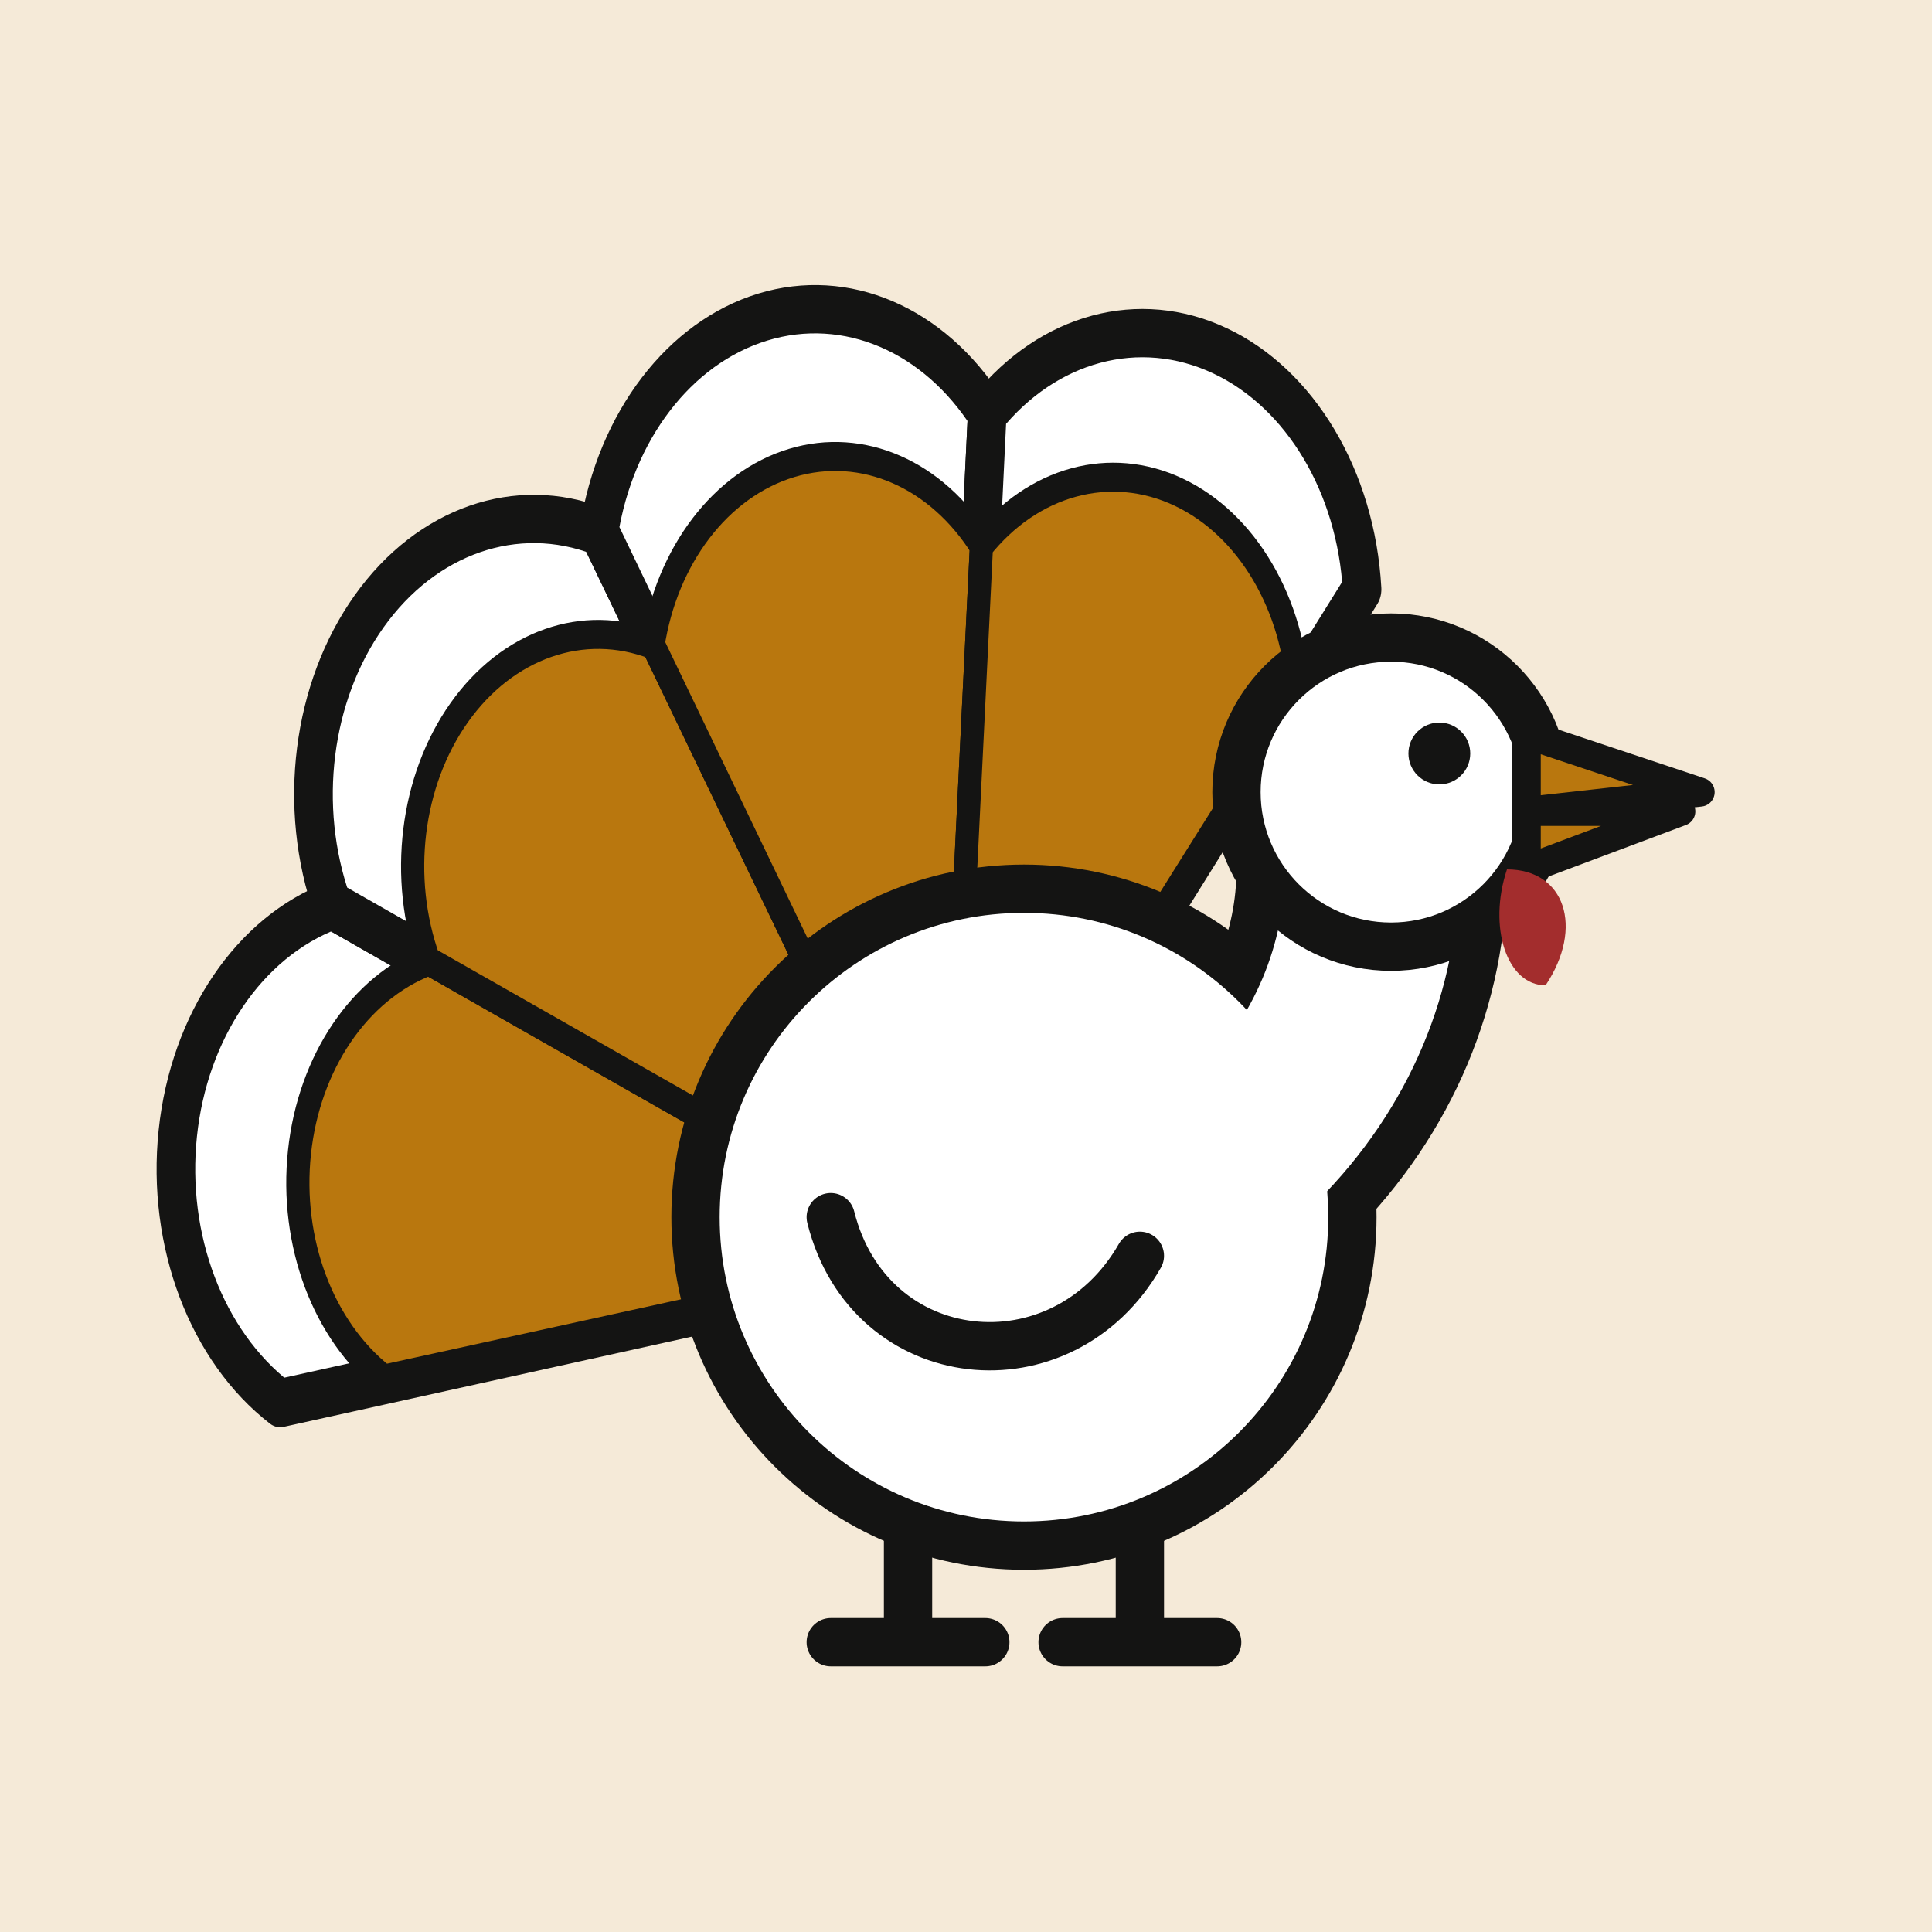
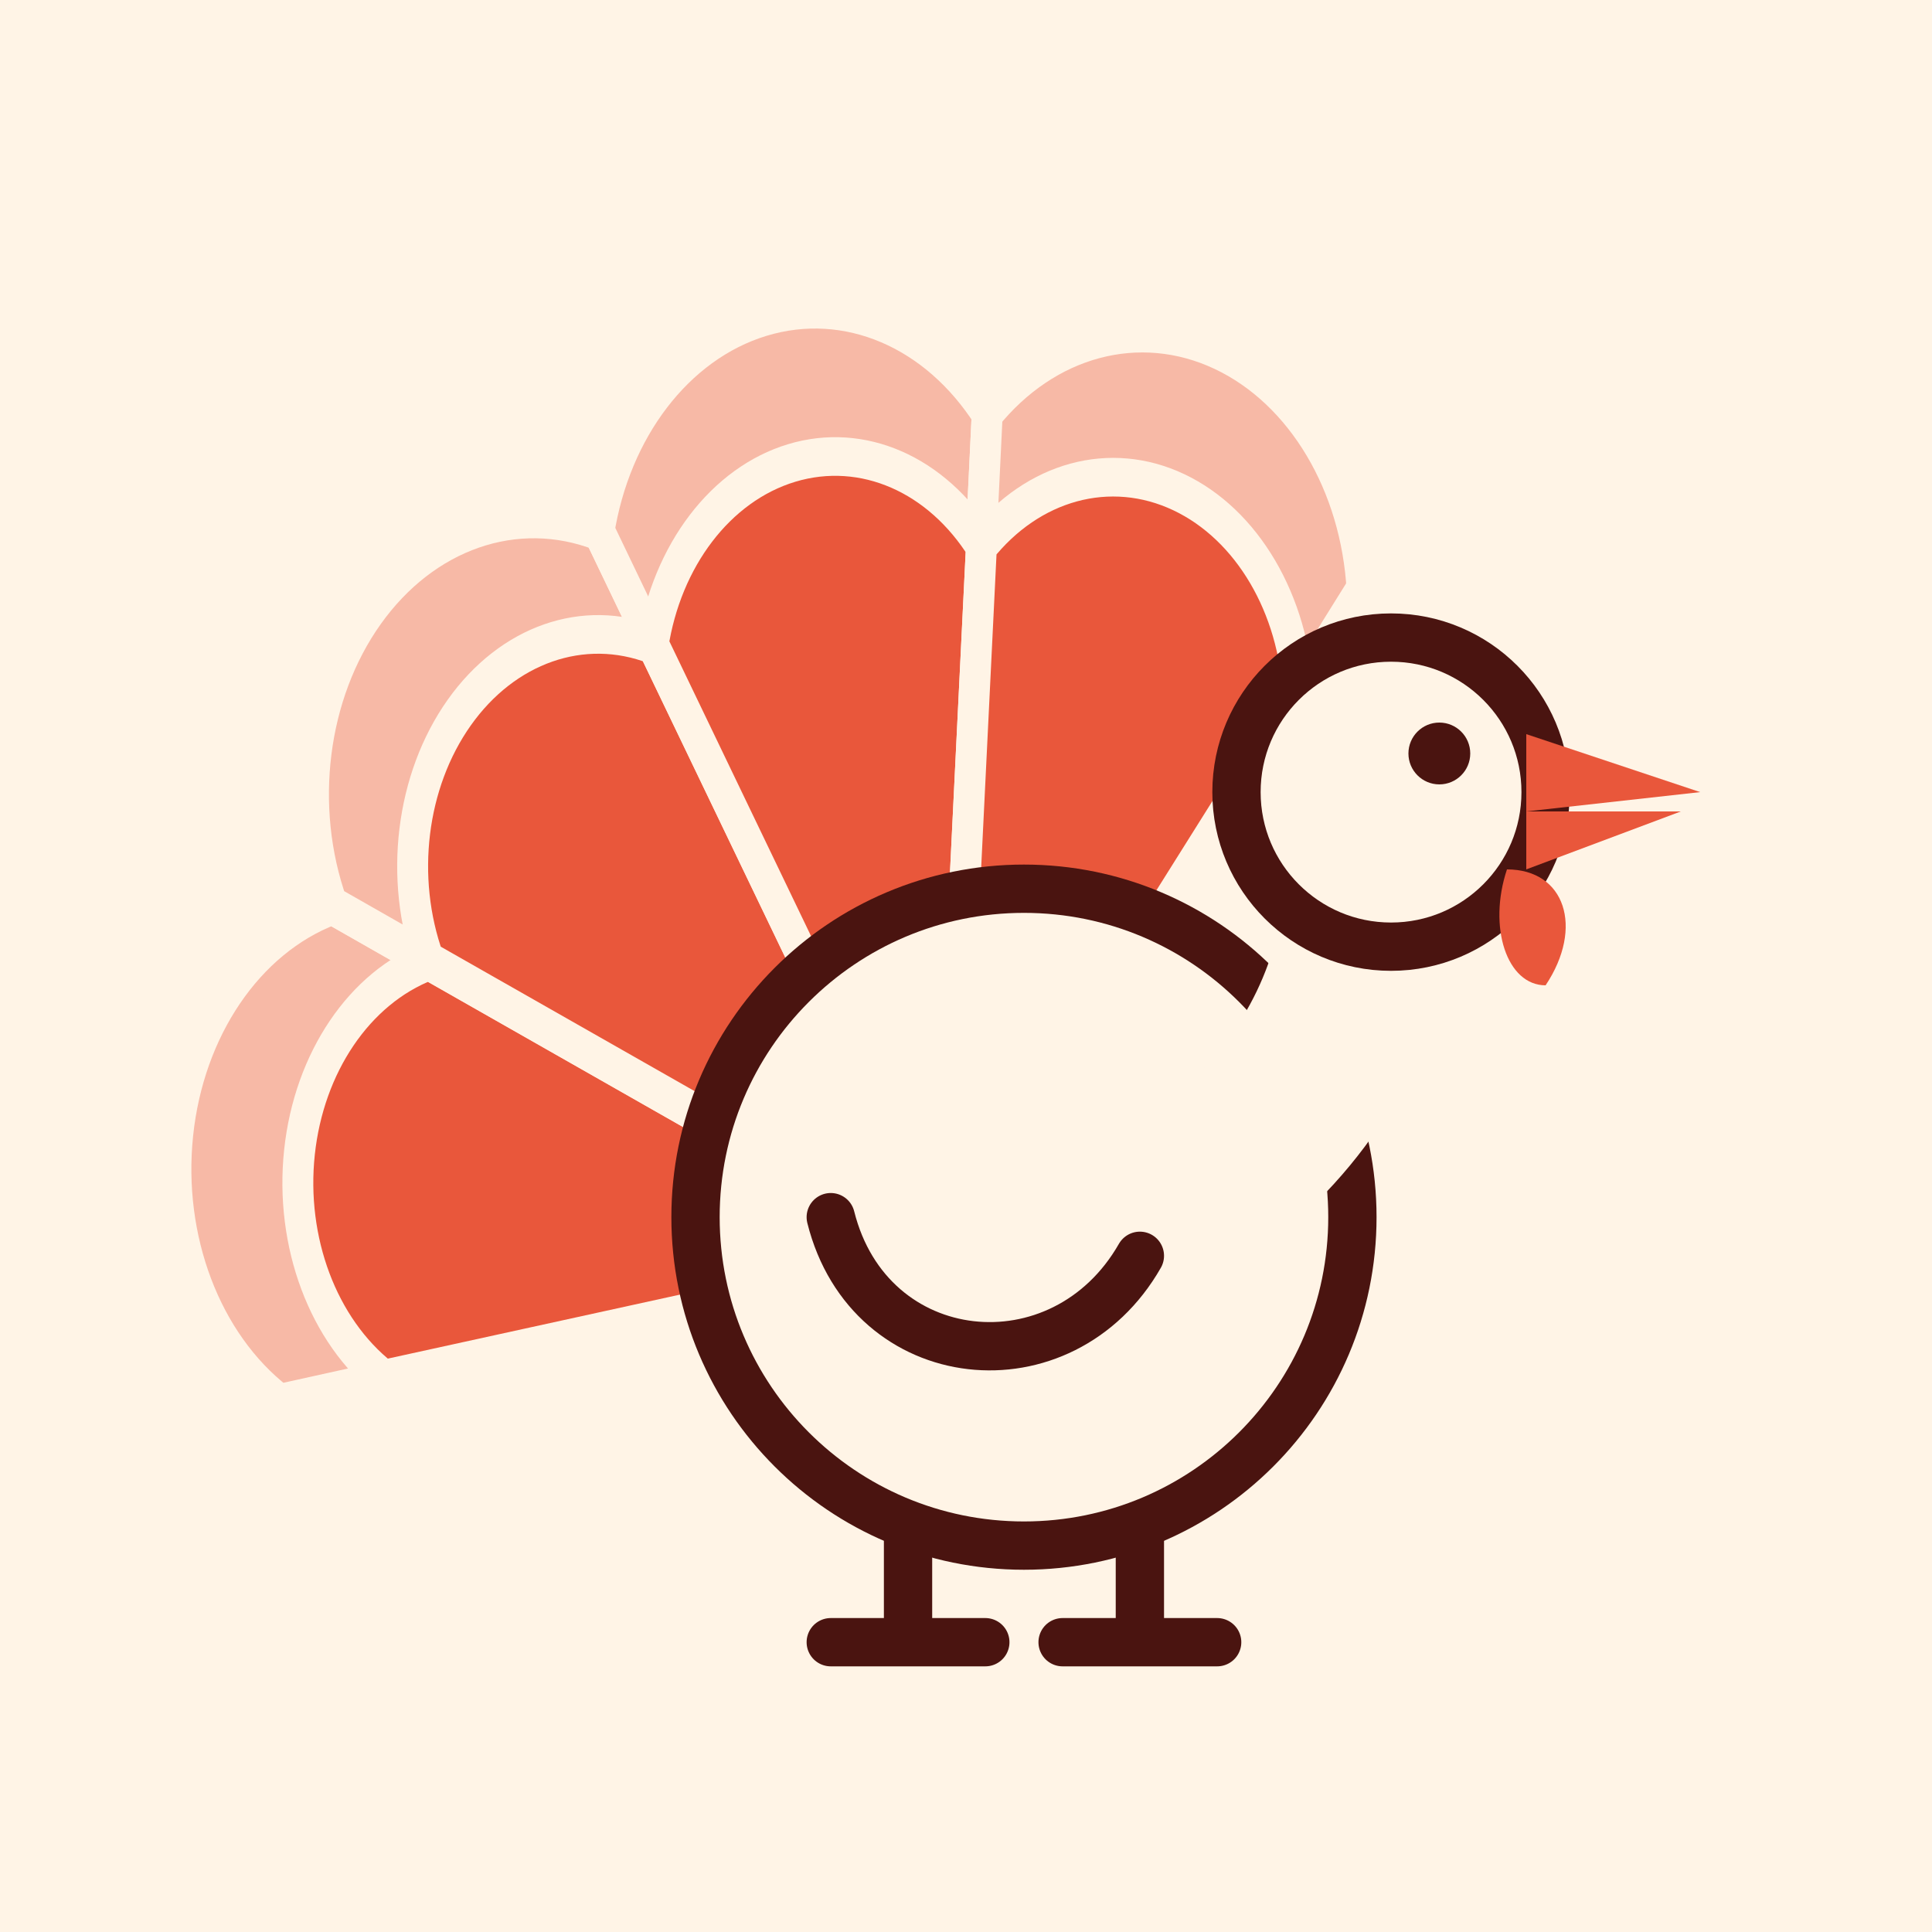
- <svg xmlns="http://www.w3.org/2000/svg" viewBox="-9 -13 100 100" width="1024" height="1024">
-   <rect x="-9" y="-13" width="100" height="100" fill="#f5ead8" />
+ <svg xmlns="http://www.w3.org/2000/svg" viewBox="-9 -13 100 100">
+   <rect x="-9" y="-13" width="100" height="100" fill="#FFF4E6" />
  <g transform="translate(0 52) scale(1 1.25) translate(0 -52)">
-     <path fill="#ffffff" stroke="#141413" stroke-width="2" stroke-linejoin="round" d="M40 52L5.5 58.1A11.4 11.4 0 0 1 8.2 37.5Z" />
-     <path fill="#ffffff" stroke="#141413" stroke-width="2" stroke-linejoin="round" d="M40 52L8.2 37.5A11.4 11.4 0 0 1 22 22Z" />
-     <path fill="#ffffff" stroke="#141413" stroke-width="2" stroke-linejoin="round" d="M40 52L22 22A11.4 11.4 0 0 1 42.1 17.1Z" />
-     <path fill="#ffffff" stroke="#141413" stroke-width="2" stroke-linejoin="round" d="M40 52L42.1 17.1A11.4 11.4 0 0 1 61.5 24.4Z" />
-     <path fill="#b9770e" stroke="#141413" stroke-width="1.2" stroke-linejoin="round" d="M40 52L10.9 57.1A9.6 9.6 0 0 1 13.2 39.8Z" />
-     <path fill="#b9770e" stroke="#141413" stroke-width="1.2" stroke-linejoin="round" d="M40 52L13.2 39.8A9.6 9.6 0 0 1 24.8 26.7Z" />
-     <path fill="#b9770e" stroke="#141413" stroke-width="1.2" stroke-linejoin="round" d="M40 52L24.8 26.7A9.6 9.6 0 0 1 41.8 22.6Z" />
-     <path fill="#b9770e" stroke="#141413" stroke-width="1.2" stroke-linejoin="round" d="M40 52L41.8 22.6A9.6 9.6 0 0 1 58.2 28.8Z" />
+     <path fill="#F7B9A6" stroke="#FFF4E6" stroke-width="1.6" stroke-linejoin="round" d="M40 52L5.5 58.1A11.4 11.4 0 0 1 8.2 37.5Z" />
+     <path fill="#F7B9A6" stroke="#FFF4E6" stroke-width="1.6" stroke-linejoin="round" d="M40 52L8.2 37.5A11.4 11.4 0 0 1 22 22Z" />
+     <path fill="#F7B9A6" stroke="#FFF4E6" stroke-width="1.6" stroke-linejoin="round" d="M40 52L22 22A11.4 11.4 0 0 1 42.1 17.1Z" />
+     <path fill="#F7B9A6" stroke="#FFF4E6" stroke-width="1.6" stroke-linejoin="round" d="M40 52L42.1 17.1A11.4 11.4 0 0 1 61.5 24.4Z" />
+     <path fill="#E9573B" stroke="#FFF4E6" stroke-width="1.6" stroke-linejoin="round" d="M40 52L10.9 57.1A9.6 9.6 0 0 1 13.2 39.8Z" />
+     <path fill="#E9573B" stroke="#FFF4E6" stroke-width="1.6" stroke-linejoin="round" d="M40 52L13.2 39.8A9.6 9.6 0 0 1 24.8 26.7Z" />
+     <path fill="#E9573B" stroke="#FFF4E6" stroke-width="1.6" stroke-linejoin="round" d="M40 52L24.8 26.7A9.6 9.6 0 0 1 41.8 22.6Z" />
+     <path fill="#E9573B" stroke="#FFF4E6" stroke-width="1.6" stroke-linejoin="round" d="M40 52L41.8 22.6A9.6 9.6 0 0 1 58.2 28.8Z" />
  </g>
-   <path fill="none" stroke="#141413" stroke-width="2.5" stroke-linecap="round" stroke-linejoin="round" d="M38 66v6M50 66v6M34 72h8M46 72h8" />
-   <path fill="none" stroke="#141413" stroke-width="14" stroke-linecap="round" d="M56 46c4-4 6-9 6-14" />
-   <circle fill="#ffffff" stroke="#141413" stroke-width="2.5" cx="44" cy="50" r="17" />
-   <path fill="none" stroke="#141413" stroke-width="2.5" stroke-linecap="round" stroke-linejoin="round" d="M34 50c2 8 12 9 16 2" />
-   <g>
-     <path fill="none" stroke="#ffffff" stroke-width="9" stroke-linecap="round" d="M56 46c4-4 6-9 6-14" />
-     <circle fill="#ffffff" stroke="#141413" stroke-width="2.5" cx="63" cy="28" r="8" />
-     <circle fill="#141413" cx="65.5" cy="26" r="1.6" />
-     <path fill="#b9770e" stroke="#141413" stroke-width="1.5" stroke-linejoin="round" d="M70 25l9 3-9 1z" />
-     <path fill="#b9770e" stroke="#141413" stroke-width="1.5" stroke-linejoin="round" d="M70 29l8 0-8 3z" />
-     <path fill="#a32d2d" d="M69 32c3 0 4 3 2 6-2 0-3-3-2-6z" />
-   </g>
+   <path fill="none" stroke="#4A1410" stroke-width="2.5" stroke-linecap="round" stroke-linejoin="round" d="M38 66v6M50 66v6M34 72h8M46 72h8" />
+   <circle fill="#FFF4E6" stroke="#4A1410" stroke-width="2.5" cx="44" cy="50" r="17" />
+   <path fill="none" stroke="#4A1410" stroke-width="2.5" stroke-linecap="round" stroke-linejoin="round" d="M34 50c2 8 12 9 16 2" />
+   <path fill="none" stroke="#FFF4E6" stroke-width="9" stroke-linecap="round" d="M56 46c4-4 6-9 6-14" />
+   <circle fill="#FFF4E6" stroke="#4A1410" stroke-width="2.5" cx="63" cy="28" r="8" />
+   <circle fill="#4A1410" cx="65.5" cy="26" r="1.6" />
+   <path fill="#E9573B" d="M70 25l9 3-9 1zM70 29l8 0-8 3z" />
+   <path fill="#E9573B" d="M69 32c3 0 4 3 2 6-2 0-3-3-2-6z" />
</svg>
